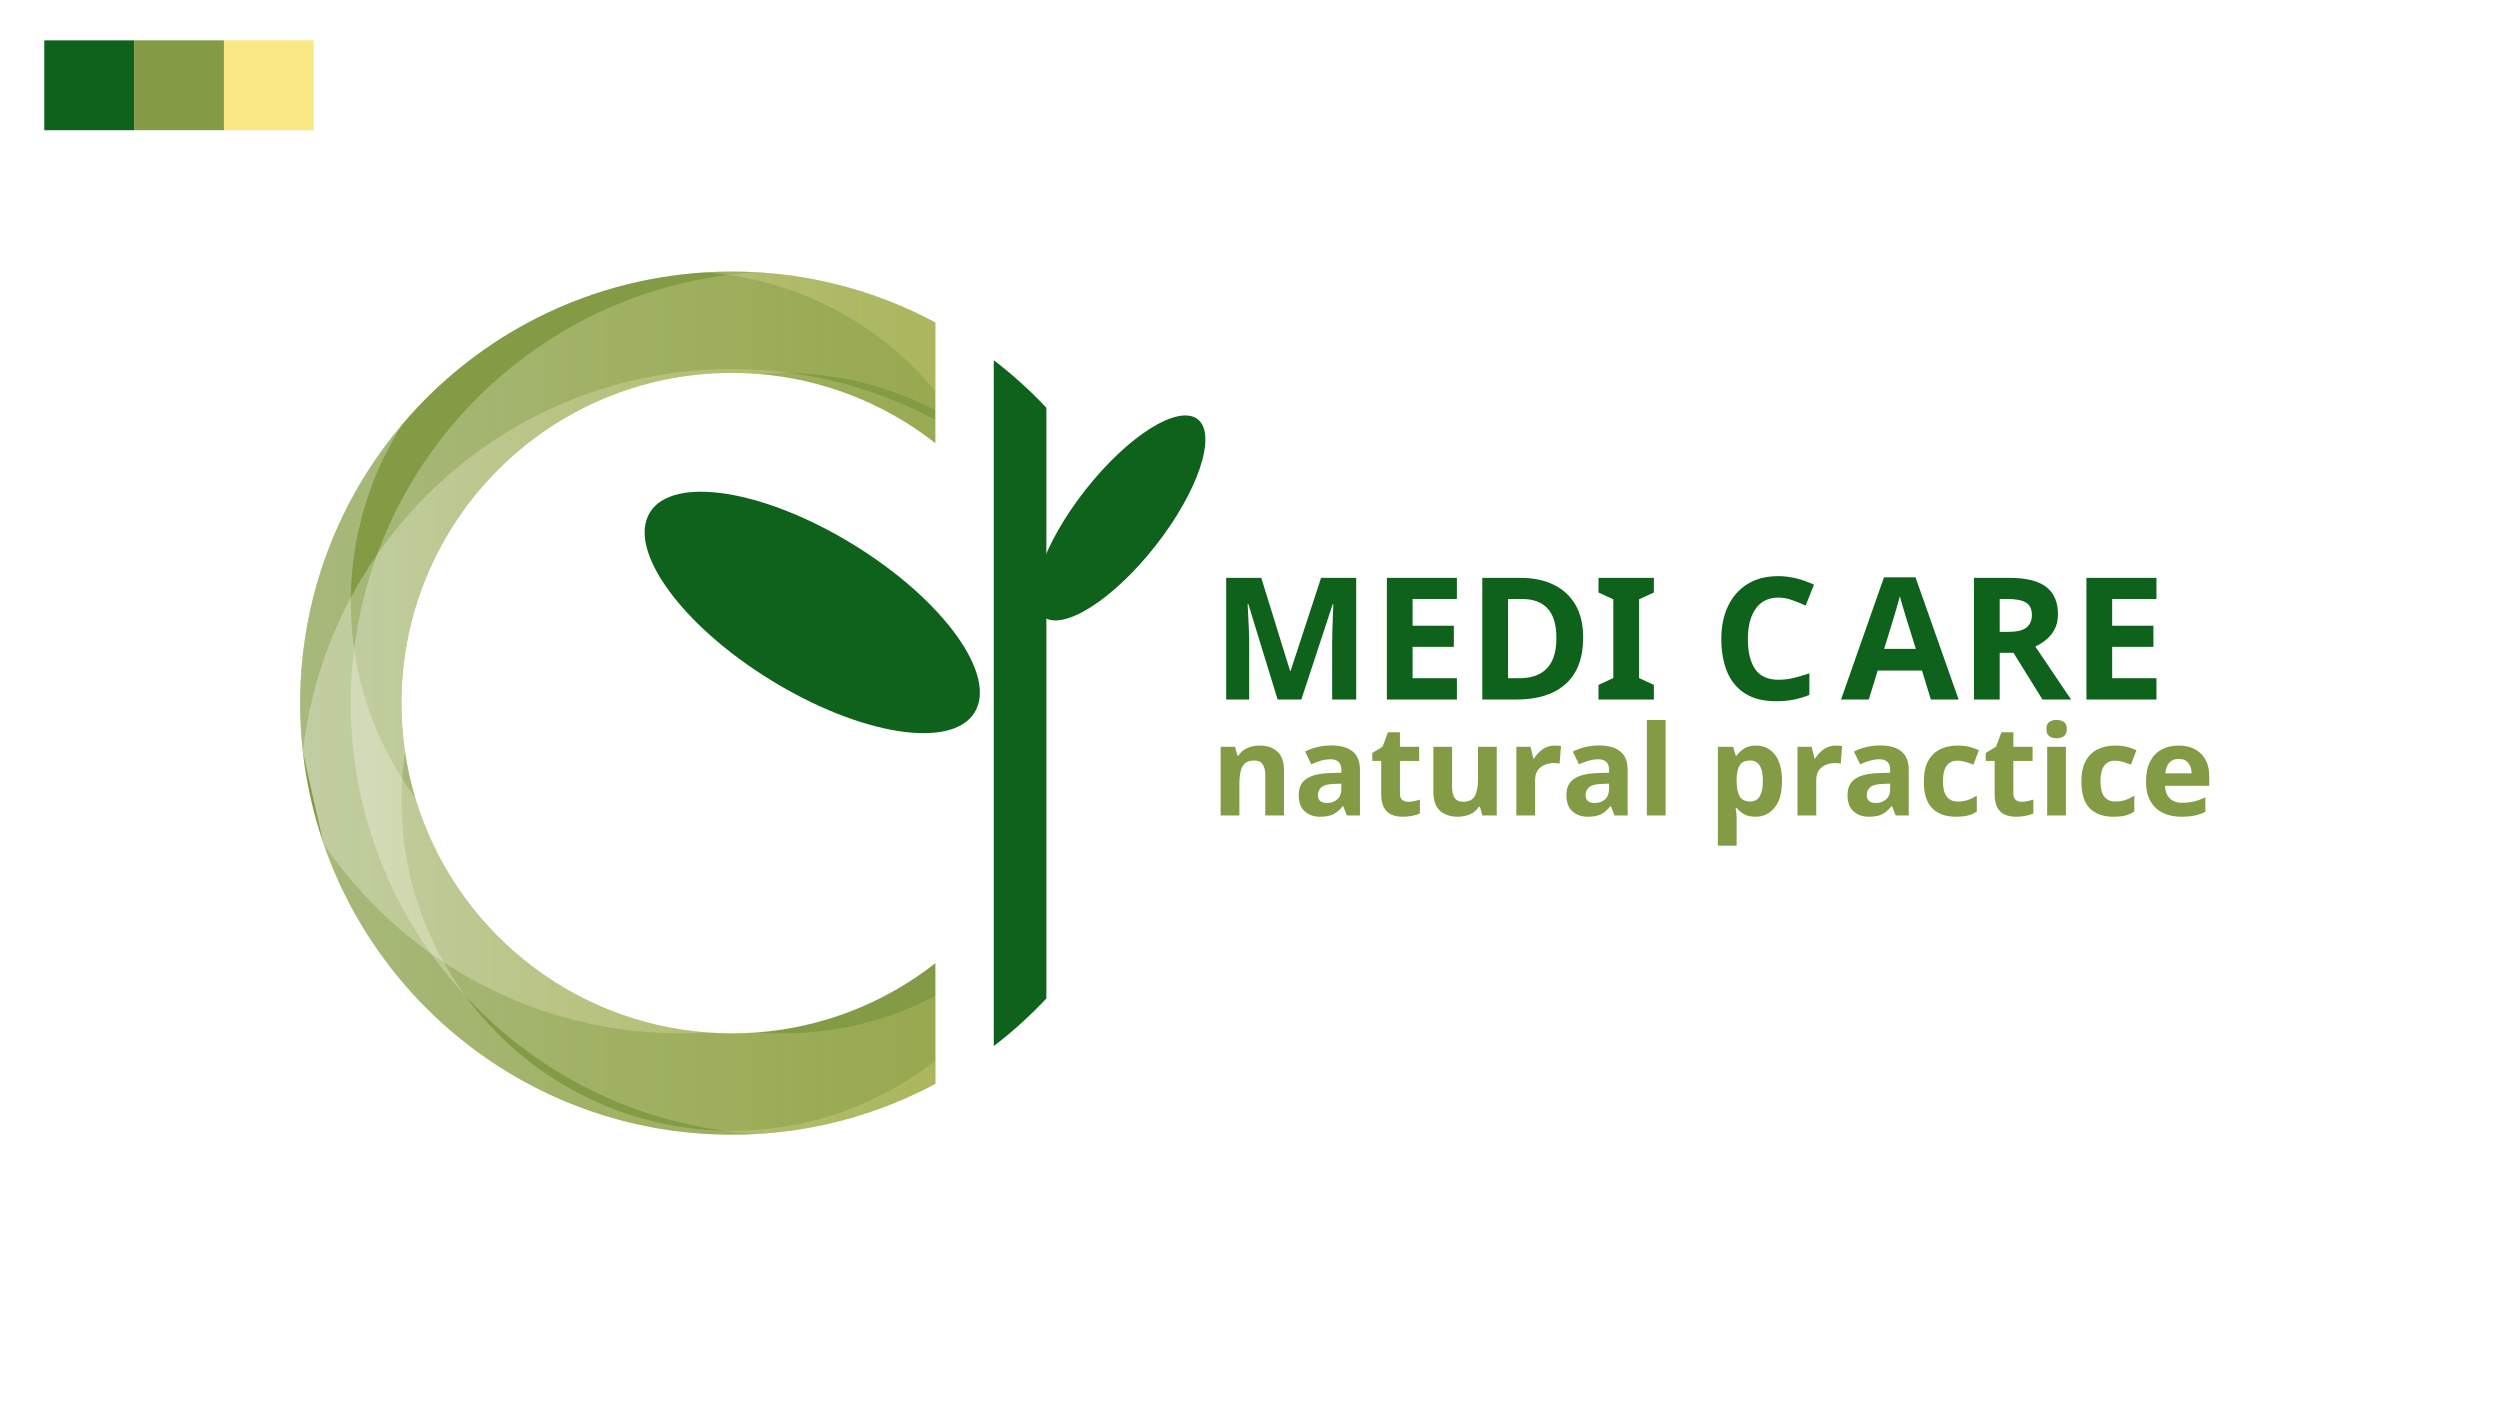
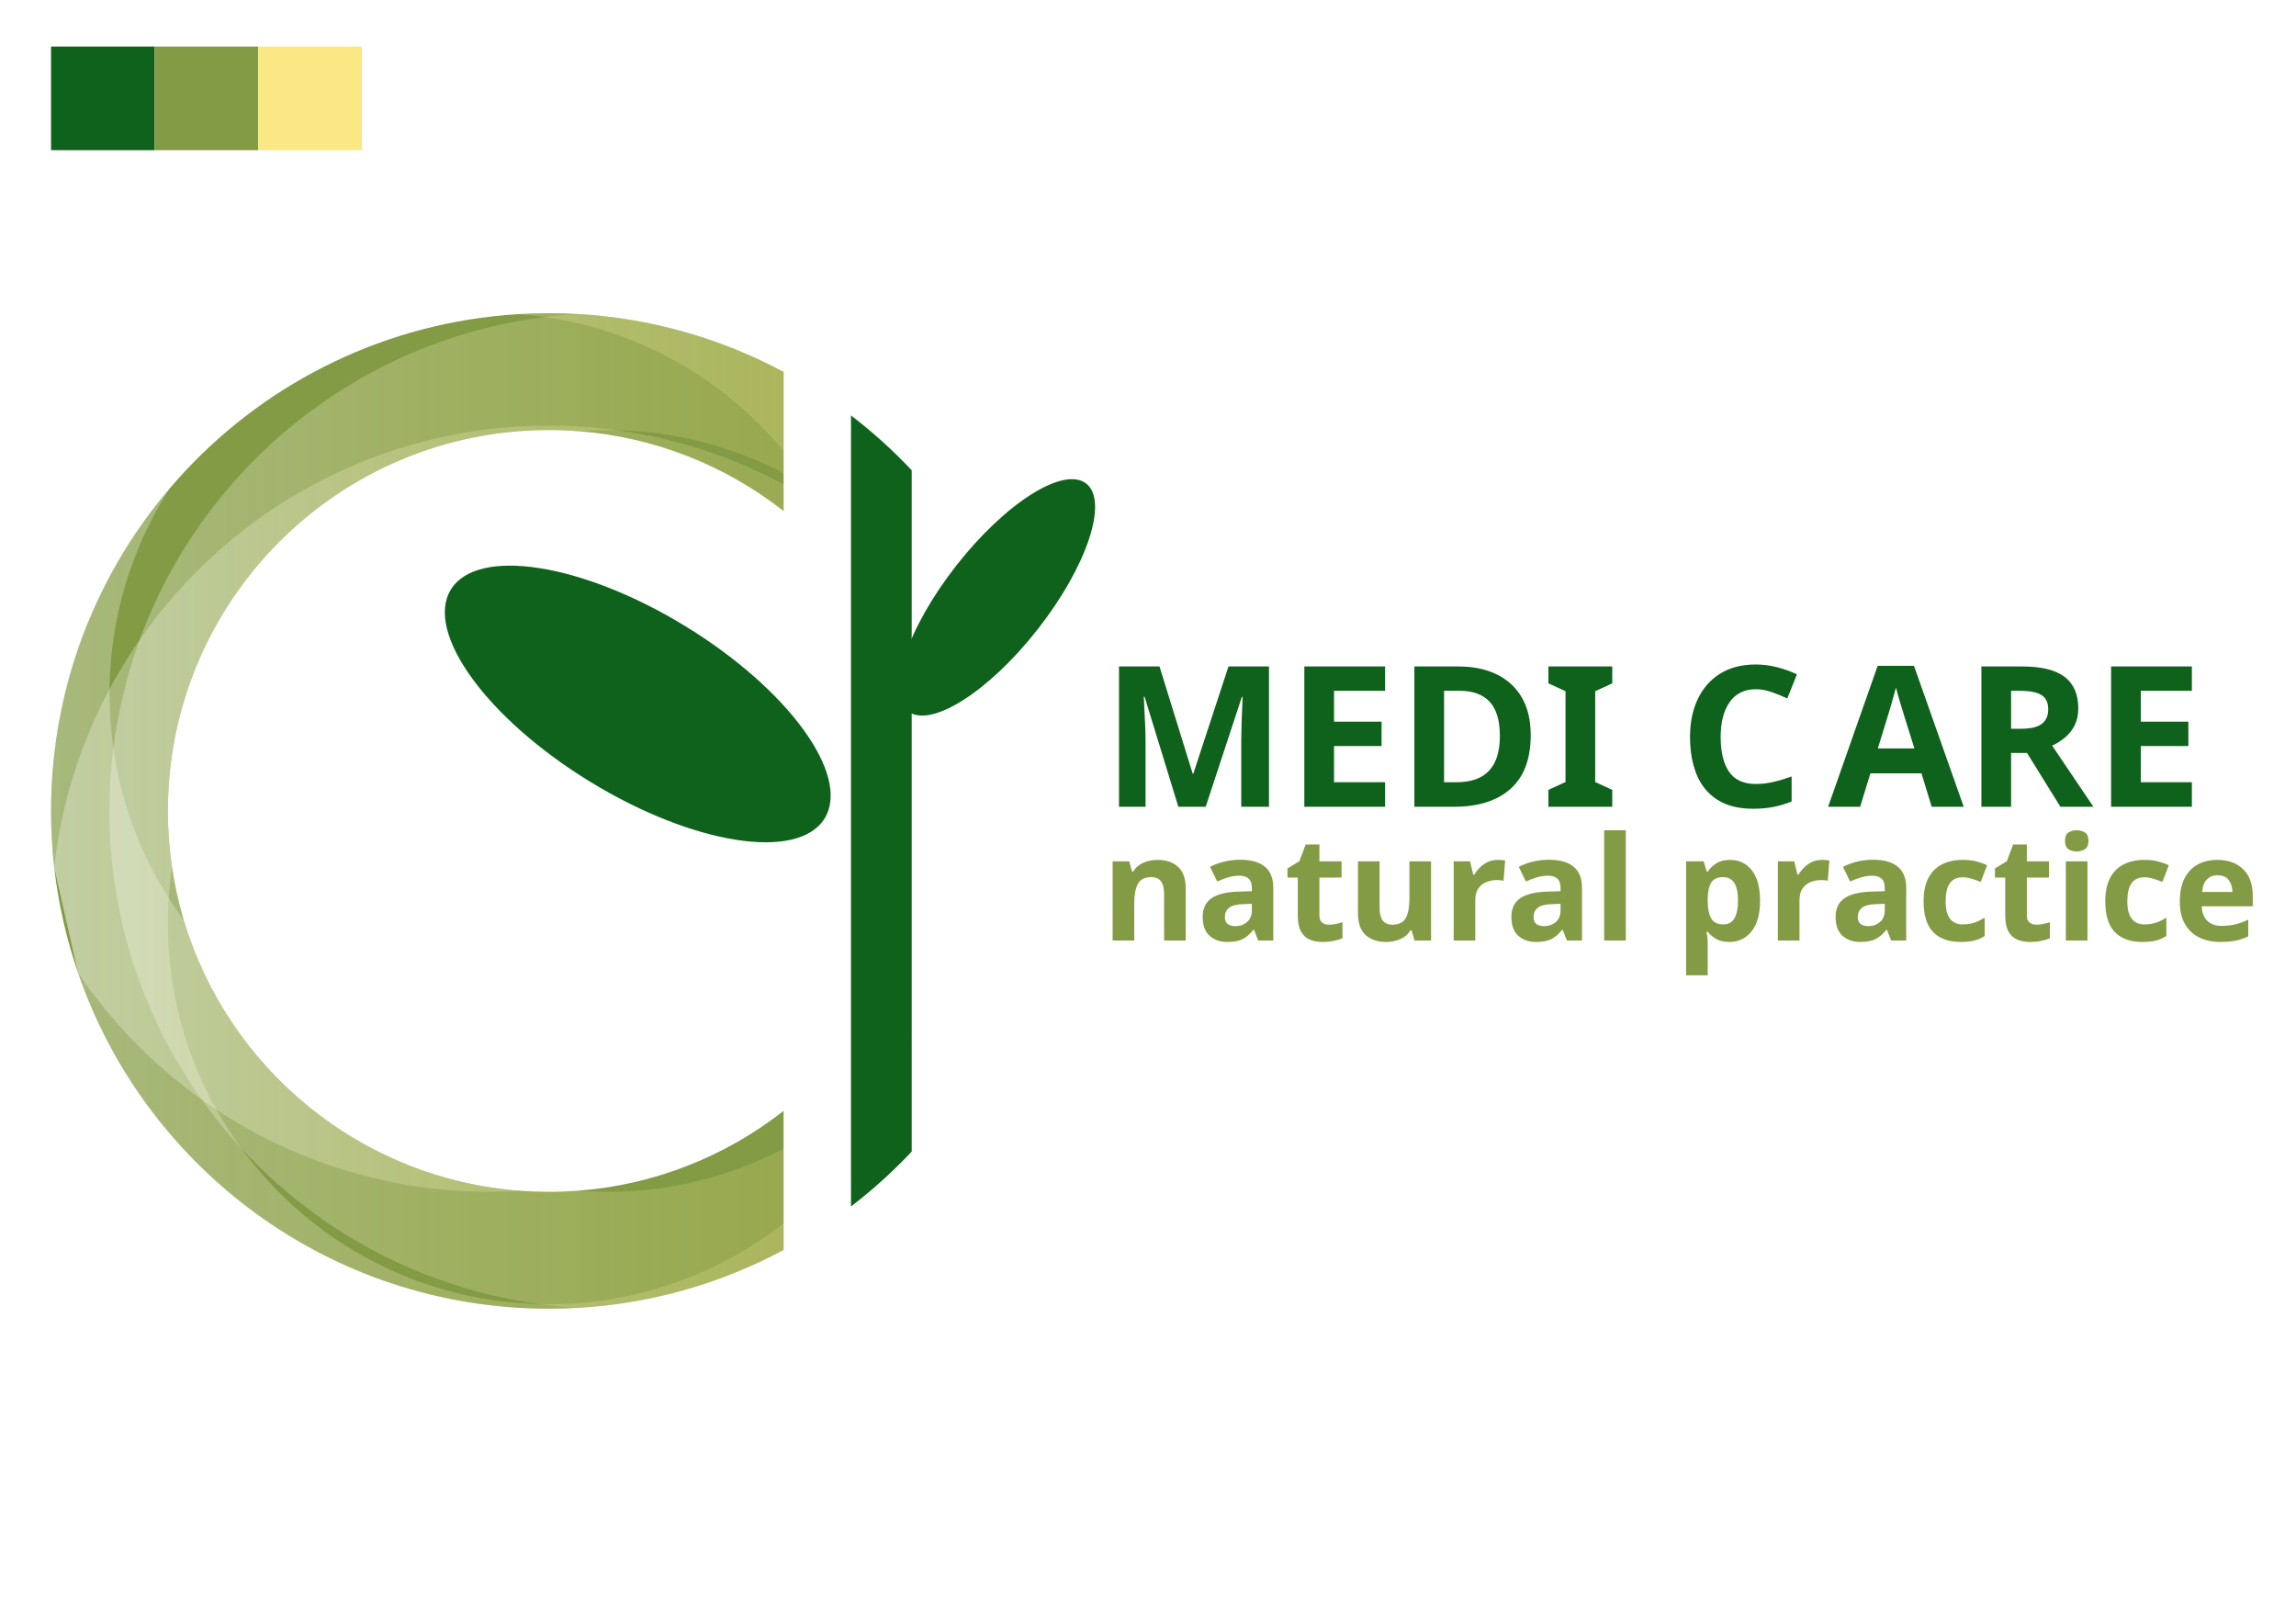
- <svg xmlns="http://www.w3.org/2000/svg" xmlns:xlink="http://www.w3.org/1999/xlink" id="Layer_1" data-name="Layer 1" viewBox="0 0 1920 1080">
+ <svg xmlns="http://www.w3.org/2000/svg" xmlns:xlink="http://www.w3.org/1999/xlink" id="Layer_1" data-name="Layer 1" viewBox="0 0 1529 1080">
  <defs>
    <style>.cls-1,.cls-8{fill:#0e621b;}.cls-10,.cls-2{fill:#829b44;}.cls-3{fill:#fae885;}.cls-4{opacity:0.3;}.cls-5{fill:url(#linear-gradient);}.cls-6{fill:url(#linear-gradient-2);}.cls-7{fill:url(#linear-gradient-3);}.cls-8{font-size:130.87px;}.cls-10,.cls-8{font-family:Rockwell-Bold, Rockwell;font-weight:700;}.cls-9{letter-spacing:-0.02em;}.cls-10{font-size:96.56px;}</style>
-     <linearGradient id="linear-gradient" x1="230.5" y1="501.09" x2="805.03" y2="501.09" gradientUnits="userSpaceOnUse">
+     <linearGradient id="linear-gradient" x1="34" y1="501.09" x2="608.53" y2="501.09" gradientUnits="userSpaceOnUse">
      <stop offset="0" stop-color="#fff" />
      <stop offset="1" stop-color="#fae885" stop-opacity="0.6" />
    </linearGradient>
-     <linearGradient id="linear-gradient-2" x1="232.58" y1="577.41" x2="803.62" y2="577.41" xlink:href="#linear-gradient" />
-     <linearGradient id="linear-gradient-3" x1="269.41" y1="540" x2="718.33" y2="540" xlink:href="#linear-gradient" />
+     <linearGradient id="linear-gradient-2" x1="36.08" y1="577.41" x2="607.13" y2="577.41" xlink:href="#linear-gradient" />
+     <linearGradient id="linear-gradient-3" x1="72.91" y1="540" x2="521.83" y2="540" xlink:href="#linear-gradient" />
  </defs>
  <rect class="cls-1" x="34" y="31" width="69" height="69" />
  <rect class="cls-2" x="103" y="31" width="69" height="69" />
  <rect class="cls-3" x="172" y="31" width="69" height="69" />
-   <path class="cls-2" d="M581.41,209.11q-9.66-.56-19.46-.56c-7,0-13.87.2-20.71.64A331.49,331.49,0,0,0,230.5,540a334.88,334.88,0,0,0,2.08,37.41,330.05,330.05,0,0,0,15.88,70.47C293.21,778,416.67,871.45,562,871.45q9.79,0,19.46-.56a329.46,329.46,0,0,0,136.92-38.57V739.71a252.55,252.55,0,0,1-136.92,53.2c-6.42.48-12.92.73-19.46.73q-9.18,0-18.19-.64C437,785.43,348.48,711.77,318.88,612.7A253.82,253.82,0,0,1,308.31,540c0-140.08,113.57-253.64,253.64-253.64,6.54,0,13,.25,19.46.73a252.49,252.49,0,0,1,136.92,53.2V247.68A329.42,329.42,0,0,0,581.41,209.11Zm222,483.52.19-.27V692C803.56,692.21,803.49,692.42,803.43,692.63Z" />
+   <path class="cls-2" d="M384.91,209.11q-9.66-.56-19.46-.56c-6.95,0-13.87.2-20.71.64A331.49,331.49,0,0,0,34,540a334.88,334.88,0,0,0,2.08,37.41A330.05,330.05,0,0,0,52,647.88C96.71,778,220.17,871.45,365.45,871.45q9.8,0,19.46-.56a329.46,329.46,0,0,0,136.92-38.57V739.71a252.55,252.55,0,0,1-136.92,53.2c-6.42.48-12.92.73-19.46.73q-9.18,0-18.19-.64C240.49,785.43,152,711.77,122.38,612.7A253.82,253.82,0,0,1,111.81,540c0-140.08,113.57-253.64,253.64-253.64,6.54,0,13,.25,19.46.73a252.49,252.49,0,0,1,136.92,53.2V247.68A329.42,329.42,0,0,0,384.91,209.11Zm222,483.52.2-.27V692C607.07,692.21,607,692.42,606.93,692.63Z" />
  <g class="cls-4">
-     <path class="cls-5" d="M581.41,209.11q-9.66-.56-19.46-.56c-7,0-13.87.2-20.71.64q9.16.65,18.11,1.93a253.35,253.35,0,0,1,159,89.2V247.68A329.42,329.42,0,0,0,581.41,209.11ZM803.62,387.64V388c.48.5,1,1,1.41,1.5C804.57,388.88,804.12,388.25,803.62,387.64ZM318.88,612.7c-3.5-4.75-6.86-9.63-10-14.61A252,252,0,0,1,272,498.49a257,257,0,0,1-2.57-36.3c0-1.11,0-2.23,0-3.34a252.46,252.46,0,0,1,40.15-133.69A330,330,0,0,0,230.5,540a334.88,334.88,0,0,0,2.08,37.41l15.88,70.47a333,333,0,0,0,82.36,84.35c3.28,2.33,6.6,4.62,10,6.84a329.94,329.94,0,0,0,182.27,54.57q10.44,0,20.71-.64C437,785.43,348.48,711.77,318.88,612.7Z" />
+     <path class="cls-5" d="M384.91,209.11q-9.66-.56-19.46-.56c-6.95,0-13.87.2-20.71.64q9.17.65,18.11,1.93a253.35,253.35,0,0,1,159,89.2V247.68A329.42,329.42,0,0,0,384.91,209.11ZM607.13,387.64V388c.47.5.94,1,1.4,1.5C608.07,388.88,607.62,388.25,607.13,387.64ZM122.38,612.7c-3.5-4.75-6.86-9.63-10-14.61a252,252,0,0,1-36.87-99.6,257,257,0,0,1-2.57-36.3c0-1.11,0-2.23,0-3.34a252.55,252.55,0,0,1,40.15-133.69A330,330,0,0,0,34,540a334.88,334.88,0,0,0,2.08,37.41L52,647.88a333,333,0,0,0,82.36,84.35c3.28,2.33,6.6,4.62,10,6.84a329.88,329.88,0,0,0,182.26,54.57q10.44,0,20.71-.64C240.49,785.43,152,711.77,122.38,612.7Z" />
  </g>
  <g class="cls-4">
-     <path class="cls-6" d="M562,286.36c6.54,0,13,.25,19.46.73a252.49,252.49,0,0,1,136.92,53.2V322.51a328.77,328.77,0,0,0-111.05-36.06A332.48,332.48,0,0,0,562,283.37c-112.87,0-212.56,56.41-272.4,142.59a329.66,329.66,0,0,0-57,151.45l15.88,70.47C293.21,778,416.67,871.45,562,871.45q9.79,0,19.46-.56a329.46,329.46,0,0,0,136.92-38.57v-17.8A252.52,252.52,0,0,1,562,868.46q-3.23,0-6.42-.09a253.22,253.22,0,0,1-197.75-103,257.14,257.14,0,0,1-17-26.26,252.45,252.45,0,0,1-32.47-124.25q0-8.45.54-16.73.7-10.46,2.2-20.68A255.09,255.09,0,0,1,308.31,540C308.31,399.92,421.88,286.36,562,286.36ZM803.43,692.63l.19-.27V692C803.56,692.21,803.49,692.42,803.43,692.63Z" />
+     <path class="cls-6" d="M365.45,286.36c6.54,0,13,.25,19.46.73a252.49,252.49,0,0,1,136.92,53.2V322.51a328.77,328.77,0,0,0-111.05-36.06,332.48,332.48,0,0,0-45.33-3.08c-112.87,0-212.56,56.41-272.4,142.59a329.66,329.66,0,0,0-57,151.45L52,647.88C96.71,778,220.17,871.45,365.45,871.45q9.8,0,19.46-.56a329.46,329.46,0,0,0,136.92-38.57v-17.8a252.52,252.52,0,0,1-156.38,53.94q-3.22,0-6.41-.09A253.53,253.53,0,0,1,111.81,614.82q0-8.45.54-16.73.7-10.46,2.2-20.68A255.09,255.09,0,0,1,111.81,540C111.81,399.92,225.38,286.36,365.45,286.36ZM606.93,692.63l.2-.27V692C607.07,692.21,607,692.42,606.93,692.63Z" />
  </g>
  <g class="cls-4">
-     <path class="cls-7" d="M562,286.36c6.54,0,13,.25,19.46.73q9.63-.72,19.45-.73,3.24,0,6.42.09a252.62,252.62,0,0,1,111.05,28.68V247.68a329.42,329.42,0,0,0-136.92-38.57q-11.13.63-22.06,2C434.64,226.7,331.46,311.56,289.55,426A329.16,329.16,0,0,0,272,498.49,331.57,331.57,0,0,0,555.53,868.37q12.79,1.77,25.88,2.52a329.46,329.46,0,0,0,136.92-38.57V764.84a252.34,252.34,0,0,1-117.47,28.8q-9.81,0-19.45-.73c-5.67-.44-11.3-1-16.85-1.84-6.87.85-13.8,1.51-20.8,1.93C437,785.43,348.48,711.77,318.88,612.7A253.82,253.82,0,0,1,308.31,540C308.31,399.92,421.88,286.36,562,286.36Z" />
+     <path class="cls-7" d="M365.45,286.36c6.54,0,13,.25,19.46.73q9.63-.72,19.45-.73,3.24,0,6.42.09a252.62,252.62,0,0,1,111.05,28.68V247.68a329.42,329.42,0,0,0-136.92-38.57q-11.13.63-22.06,2C238.14,226.7,135,311.56,93.05,426a329.16,329.16,0,0,0-17.57,72.53A331.57,331.57,0,0,0,359,868.37q12.78,1.77,25.87,2.52a329.46,329.46,0,0,0,136.92-38.57V764.84a252.34,252.34,0,0,1-117.47,28.8q-9.81,0-19.45-.73c-5.67-.44-11.3-1-16.85-1.84-6.87.85-13.8,1.51-20.8,1.93C240.49,785.43,152,711.77,122.38,612.7A253.82,253.82,0,0,1,111.81,540C111.81,399.92,225.38,286.36,365.45,286.36Z" />
  </g>
-   <path class="cls-1" d="M803.62,313.17V692c-.06.2-.13.41-.19.62l.19-.27v74.48a333.31,333.31,0,0,1-40.4,36.54V276.65A330,330,0,0,1,803.62,313.17Z" />
-   <path class="cls-1" d="M803.62,692v.35l-.19.27C803.49,692.42,803.56,692.21,803.62,692Z" />
-   <ellipse class="cls-1" cx="860.49" cy="397.84" rx="96.28" ry="34.42" transform="translate(16.5 829.59) rotate(-51.91)" />
-   <ellipse class="cls-1" cx="623.8" cy="470.32" rx="60.94" ry="146.44" transform="translate(-103.83 754.71) rotate(-58.36)" />
-   <text class="cls-8" transform="translate(929.92 537.23)">MEDI<tspan class="cls-9" x="384.44" y="0">C</tspan>
+   <path class="cls-1" d="M607.13,313.17V692c-.06.2-.14.41-.2.62l.2-.27v74.48a334.15,334.15,0,0,1-40.41,36.54V276.65A330.85,330.85,0,0,1,607.13,313.17Z" />
+   <path class="cls-1" d="M607.13,692v.35l-.2.27C607,692.42,607.07,692.21,607.13,692Z" />
+   <ellipse class="cls-1" cx="663.99" cy="397.84" rx="96.28" ry="34.42" transform="translate(-58.76 674.95) rotate(-51.91)" />
+   <ellipse class="cls-1" cx="427.3" cy="470.32" rx="60.94" ry="146.44" transform="matrix(0.52, -0.85, 0.85, 0.52, -197.26, 587.41)" />
+   <text class="cls-8" transform="translate(733.42 537.23)">MEDI<tspan class="cls-9" x="384.44" y="0">C</tspan>
    <tspan x="484" y="0">ARE</tspan>
  </text>
-   <text class="cls-10" transform="translate(929.92 626.28)">natural practice</text>
+   <text class="cls-10" transform="translate(733.42 626.28)">natural practice</text>
</svg>
